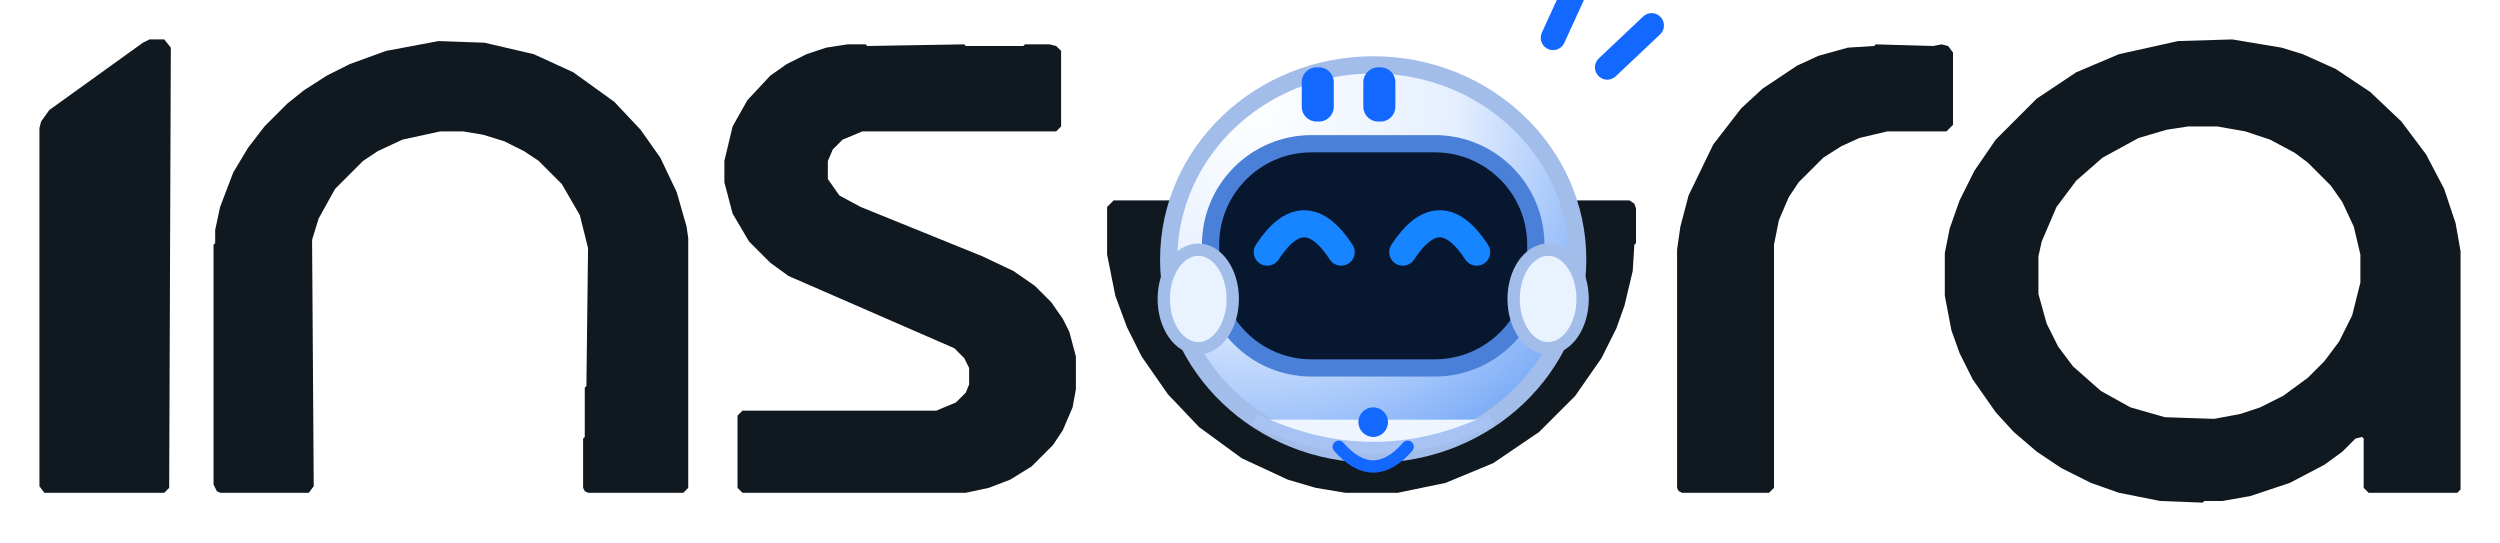
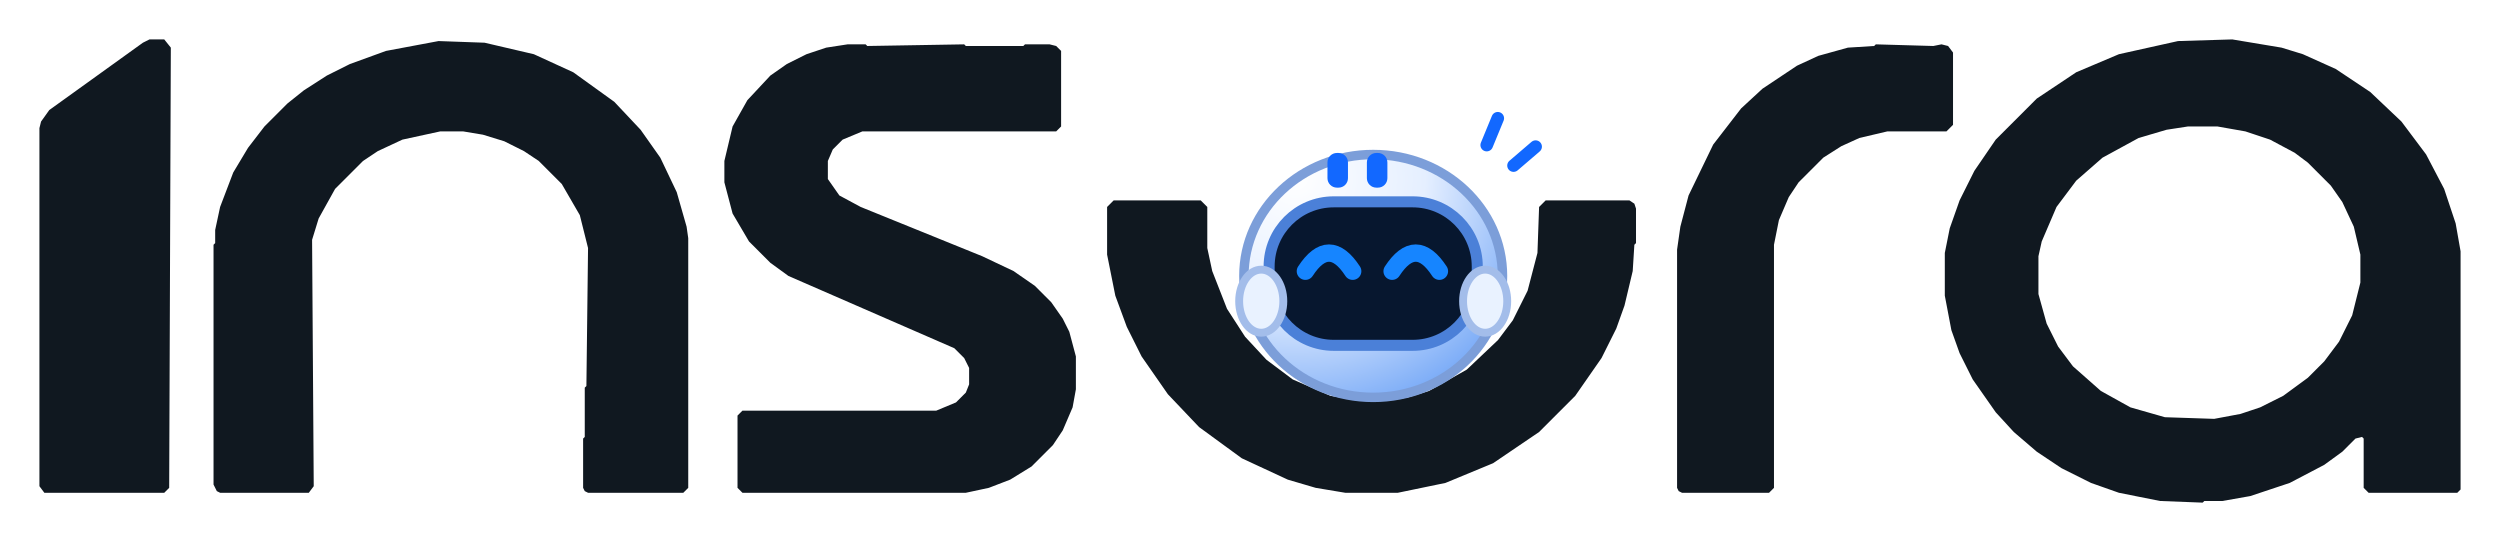
<svg xmlns="http://www.w3.org/2000/svg" viewBox="310 227 1522 330" role="img" aria-label="INSURA logo">
  <path fill="#101820" fill-rule="evenodd" d="M 984 353 L 984 382 L 989 407 L 996 426 L 1005 444 L 1021 467 L 1040 487 L 1066 506 L 1094 519 L 1111 524 L 1129 527 L 1161 527 L 1190 521 L 1219 509 L 1247 490 L 1269 468 L 1285 445 L 1294 427 L 1299 413 L 1304 392 L 1305 376 L 1306 375 L 1306 354 L 1305 351 L 1302 349 L 1251 349 L 1247 353 L 1246 381 L 1240 404 L 1231 422 L 1222 434 L 1203 452 L 1180 465 L 1167 469 L 1154 471 L 1137 471 L 1120 468 L 1097 458 L 1081 446 L 1068 432 L 1057 415 L 1048 392 L 1045 378 L 1045 353 L 1041 349 L 988 349 Z M 1496 255 L 1492 254 L 1487 255 L 1452 254 L 1451 255 L 1435 256 L 1417 261 L 1404 267 L 1383 281 L 1370 293 L 1353 315 L 1338 346 L 1333 365 L 1331 379 L 1331 524 L 1332 526 L 1334 527 L 1387 527 L 1390 524 L 1390 376 L 1393 361 L 1399 347 L 1405 338 L 1420 323 L 1431 316 L 1442 311 L 1459 307 L 1495 307 L 1499 303 L 1499 259 Z M 801 260 L 789 266 L 779 273 L 765 288 L 756 304 L 751 325 L 751 338 L 756 357 L 766 374 L 779 387 L 790 395 L 891 439 L 897 445 L 900 451 L 900 461 L 898 466 L 892 472 L 880 477 L 762 477 L 759 480 L 759 524 L 762 527 L 898 527 L 912 524 L 925 519 L 938 511 L 951 498 L 957 489 L 963 475 L 965 464 L 965 444 L 961 429 L 957 421 L 950 411 L 940 401 L 927 392 L 908 383 L 834 353 L 821 346 L 814 336 L 814 325 L 817 318 L 823 312 L 835 307 L 953 307 L 956 304 L 956 258 L 953 255 L 949 254 L 934 254 L 933 255 L 898 255 L 897 254 L 838 255 L 837 254 L 826 254 L 813 256 Z M 471 304 L 461 317 L 452 332 L 444 353 L 441 367 L 441 375 L 440 376 L 440 522 L 442 526 L 444 527 L 498 527 L 501 523 L 500 373 L 504 360 L 514 342 L 531 325 L 540 319 L 555 312 L 578 307 L 592 307 L 604 309 L 617 313 L 629 319 L 638 325 L 652 339 L 663 358 L 668 378 L 667 462 L 666 463 L 666 493 L 665 494 L 665 524 L 666 526 L 668 527 L 726 527 L 729 524 L 729 372 L 728 365 L 722 344 L 712 323 L 700 306 L 684 289 L 659 271 L 635 260 L 605 253 L 577 252 L 545 258 L 523 266 L 509 273 L 495 282 L 485 290 Z M 1525 312 L 1512 331 L 1503 349 L 1497 366 L 1494 381 L 1494 407 L 1498 428 L 1503 442 L 1511 458 L 1525 478 L 1536 490 L 1550 502 L 1565 512 L 1583 521 L 1600 527 L 1625 532 L 1651 533 L 1652 532 L 1663 532 L 1680 529 L 1704 521 L 1725 510 L 1736 502 L 1744 494 L 1748 493 L 1749 494 L 1749 524 L 1752 527 L 1806 527 L 1808 525 L 1808 380 L 1805 363 L 1798 342 L 1787 321 L 1772 301 L 1753 283 L 1732 269 L 1712 260 L 1699 256 L 1669 251 L 1636 252 L 1600 260 L 1574 271 L 1550 287 Z M 1642 304 L 1660 304 L 1677 307 L 1692 312 L 1707 320 L 1715 326 L 1729 340 L 1736 350 L 1743 365 L 1747 382 L 1747 399 L 1742 419 L 1734 435 L 1725 447 L 1715 457 L 1700 468 L 1686 475 L 1674 479 L 1658 482 L 1628 481 L 1607 475 L 1589 465 L 1572 450 L 1563 438 L 1556 424 L 1551 406 L 1551 383 L 1553 374 L 1562 353 L 1574 337 L 1590 323 L 1612 311 L 1629 306 Z M 410 251 L 401 251 L 397 253 L 340 294 L 335 301 L 334 305 L 334 523 L 337 527 L 410 527 L 413 524 L 414 256 Z" />
-   <g aria-hidden="true" transform="translate(1146 385) scale(1.5) translate(-1146 -385)">
+   <g aria-hidden="true" transform="translate(1146 395) scale(0.96) translate(-1146 -385)">
    <defs>
      <radialGradient id="logoShell" cx=".2" cy=".1" r="1">
        <stop stop-color="#fff" />
        <stop offset=".5" stop-color="#e5efff" />
        <stop offset="1" stop-color="#7aabf7" />
      </radialGradient>
    </defs>
-     <ellipse cx="1146" cy="385" rx="83" ry="79" fill="url(#logoShell)" stroke="#a3bdea" stroke-width="7" />
+     <ellipse cx="1146" cy="385" rx="82" ry="77" fill="url(#logoShell)" stroke="#7c9ed9" stroke-width="6" />
    <rect x="1080" y="338" width="132" height="91" rx="41" fill="#07172f" stroke="#4b80d8" stroke-width="7" />
    <path d="M1103 382q15-23 30 0M1158 382q15-23 30 0" fill="none" stroke="#1685ff" stroke-width="11" stroke-linecap="round" />
    <rect x="1117" y="307" width="13" height="22" rx="6" fill="#1268ff" />
    <rect x="1142" y="307" width="13" height="22" rx="6" fill="#1268ff" />
    <ellipse cx="1075" cy="401" rx="14" ry="20" fill="#e9f2ff" stroke="#a3bdea" stroke-width="5" />
    <ellipse cx="1217" cy="401" rx="14" ry="20" fill="#e9f2ff" stroke="#a3bdea" stroke-width="5" />
-     <path d="M1098 450q48 23 96 0" fill="#eef5ff" stroke="#a7c2f3" stroke-width="5" />
-     <circle cx="1146" cy="451" r="6" fill="#1268ff" />
-     <path d="M1132 461q14 16 28 0" fill="none" stroke="#1268ff" stroke-width="5" stroke-linecap="round" />
-     <path d="M1219 295l11-24M1241 307l18-17" stroke="#1268ff" stroke-width="10" stroke-linecap="round" />
+     <path d="M1218 302l7-17M1235 315l14-12" stroke="#1268ff" stroke-width="8" stroke-linecap="round" />
  </g>
</svg>
